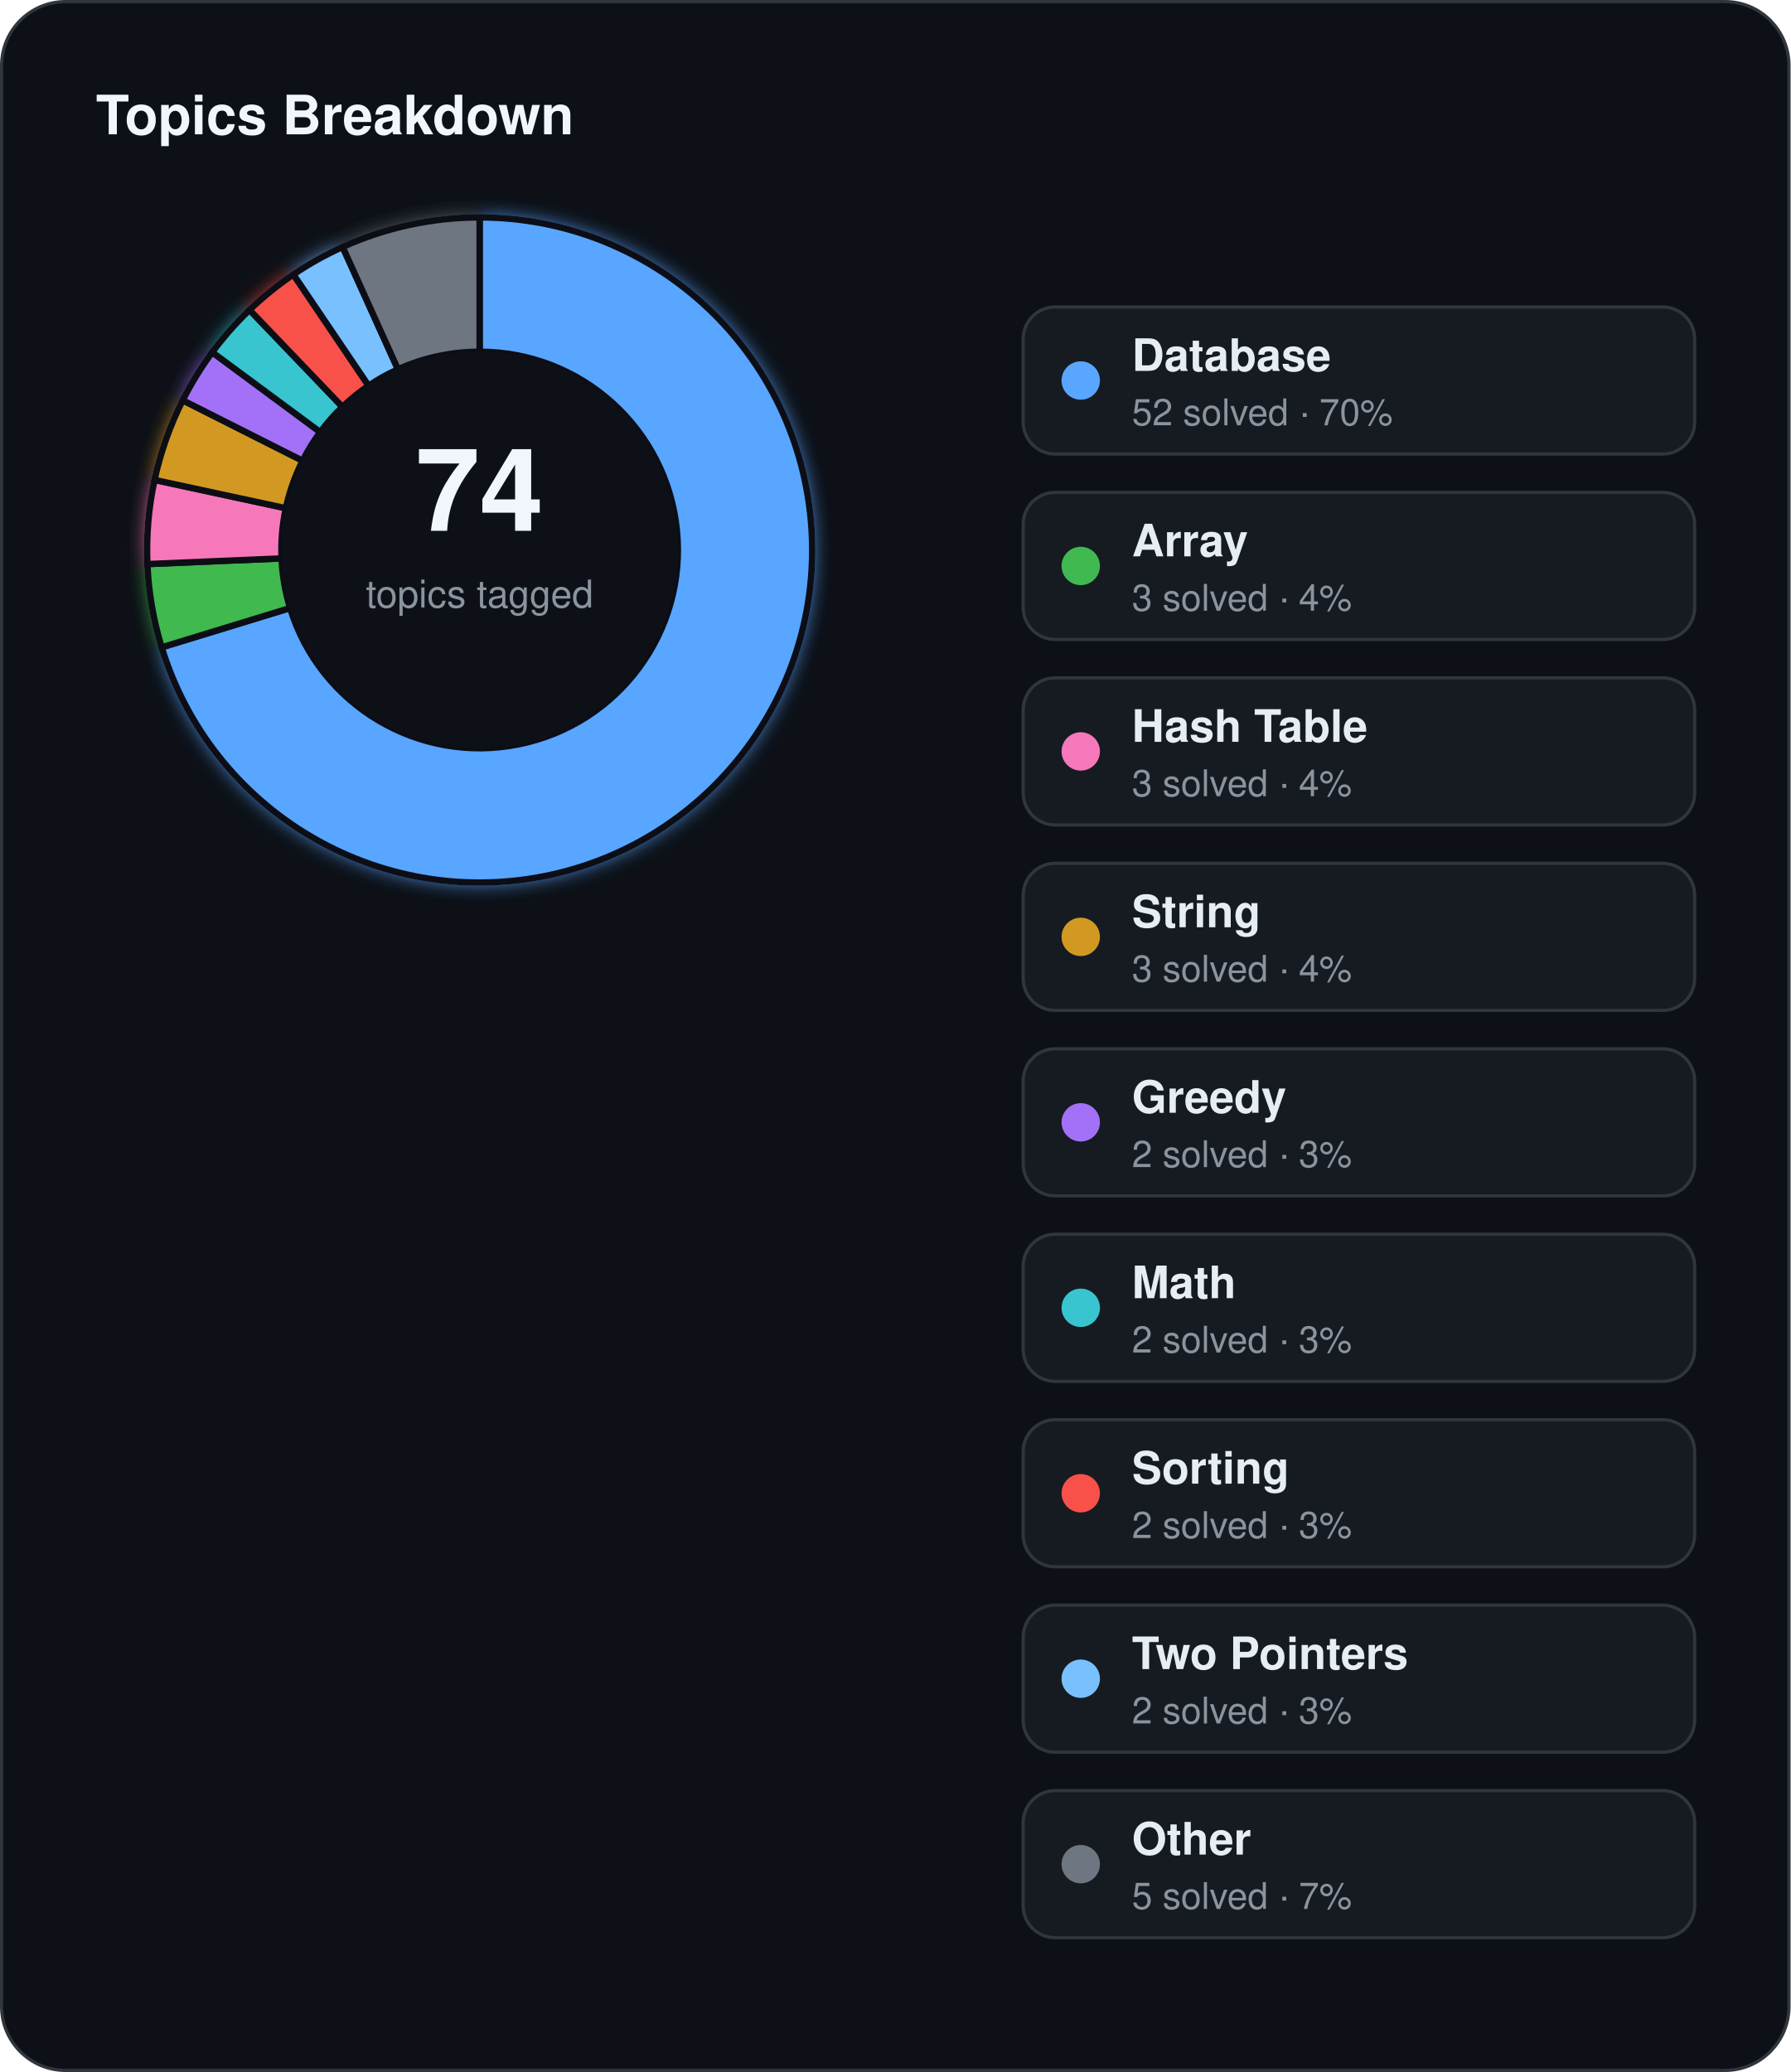
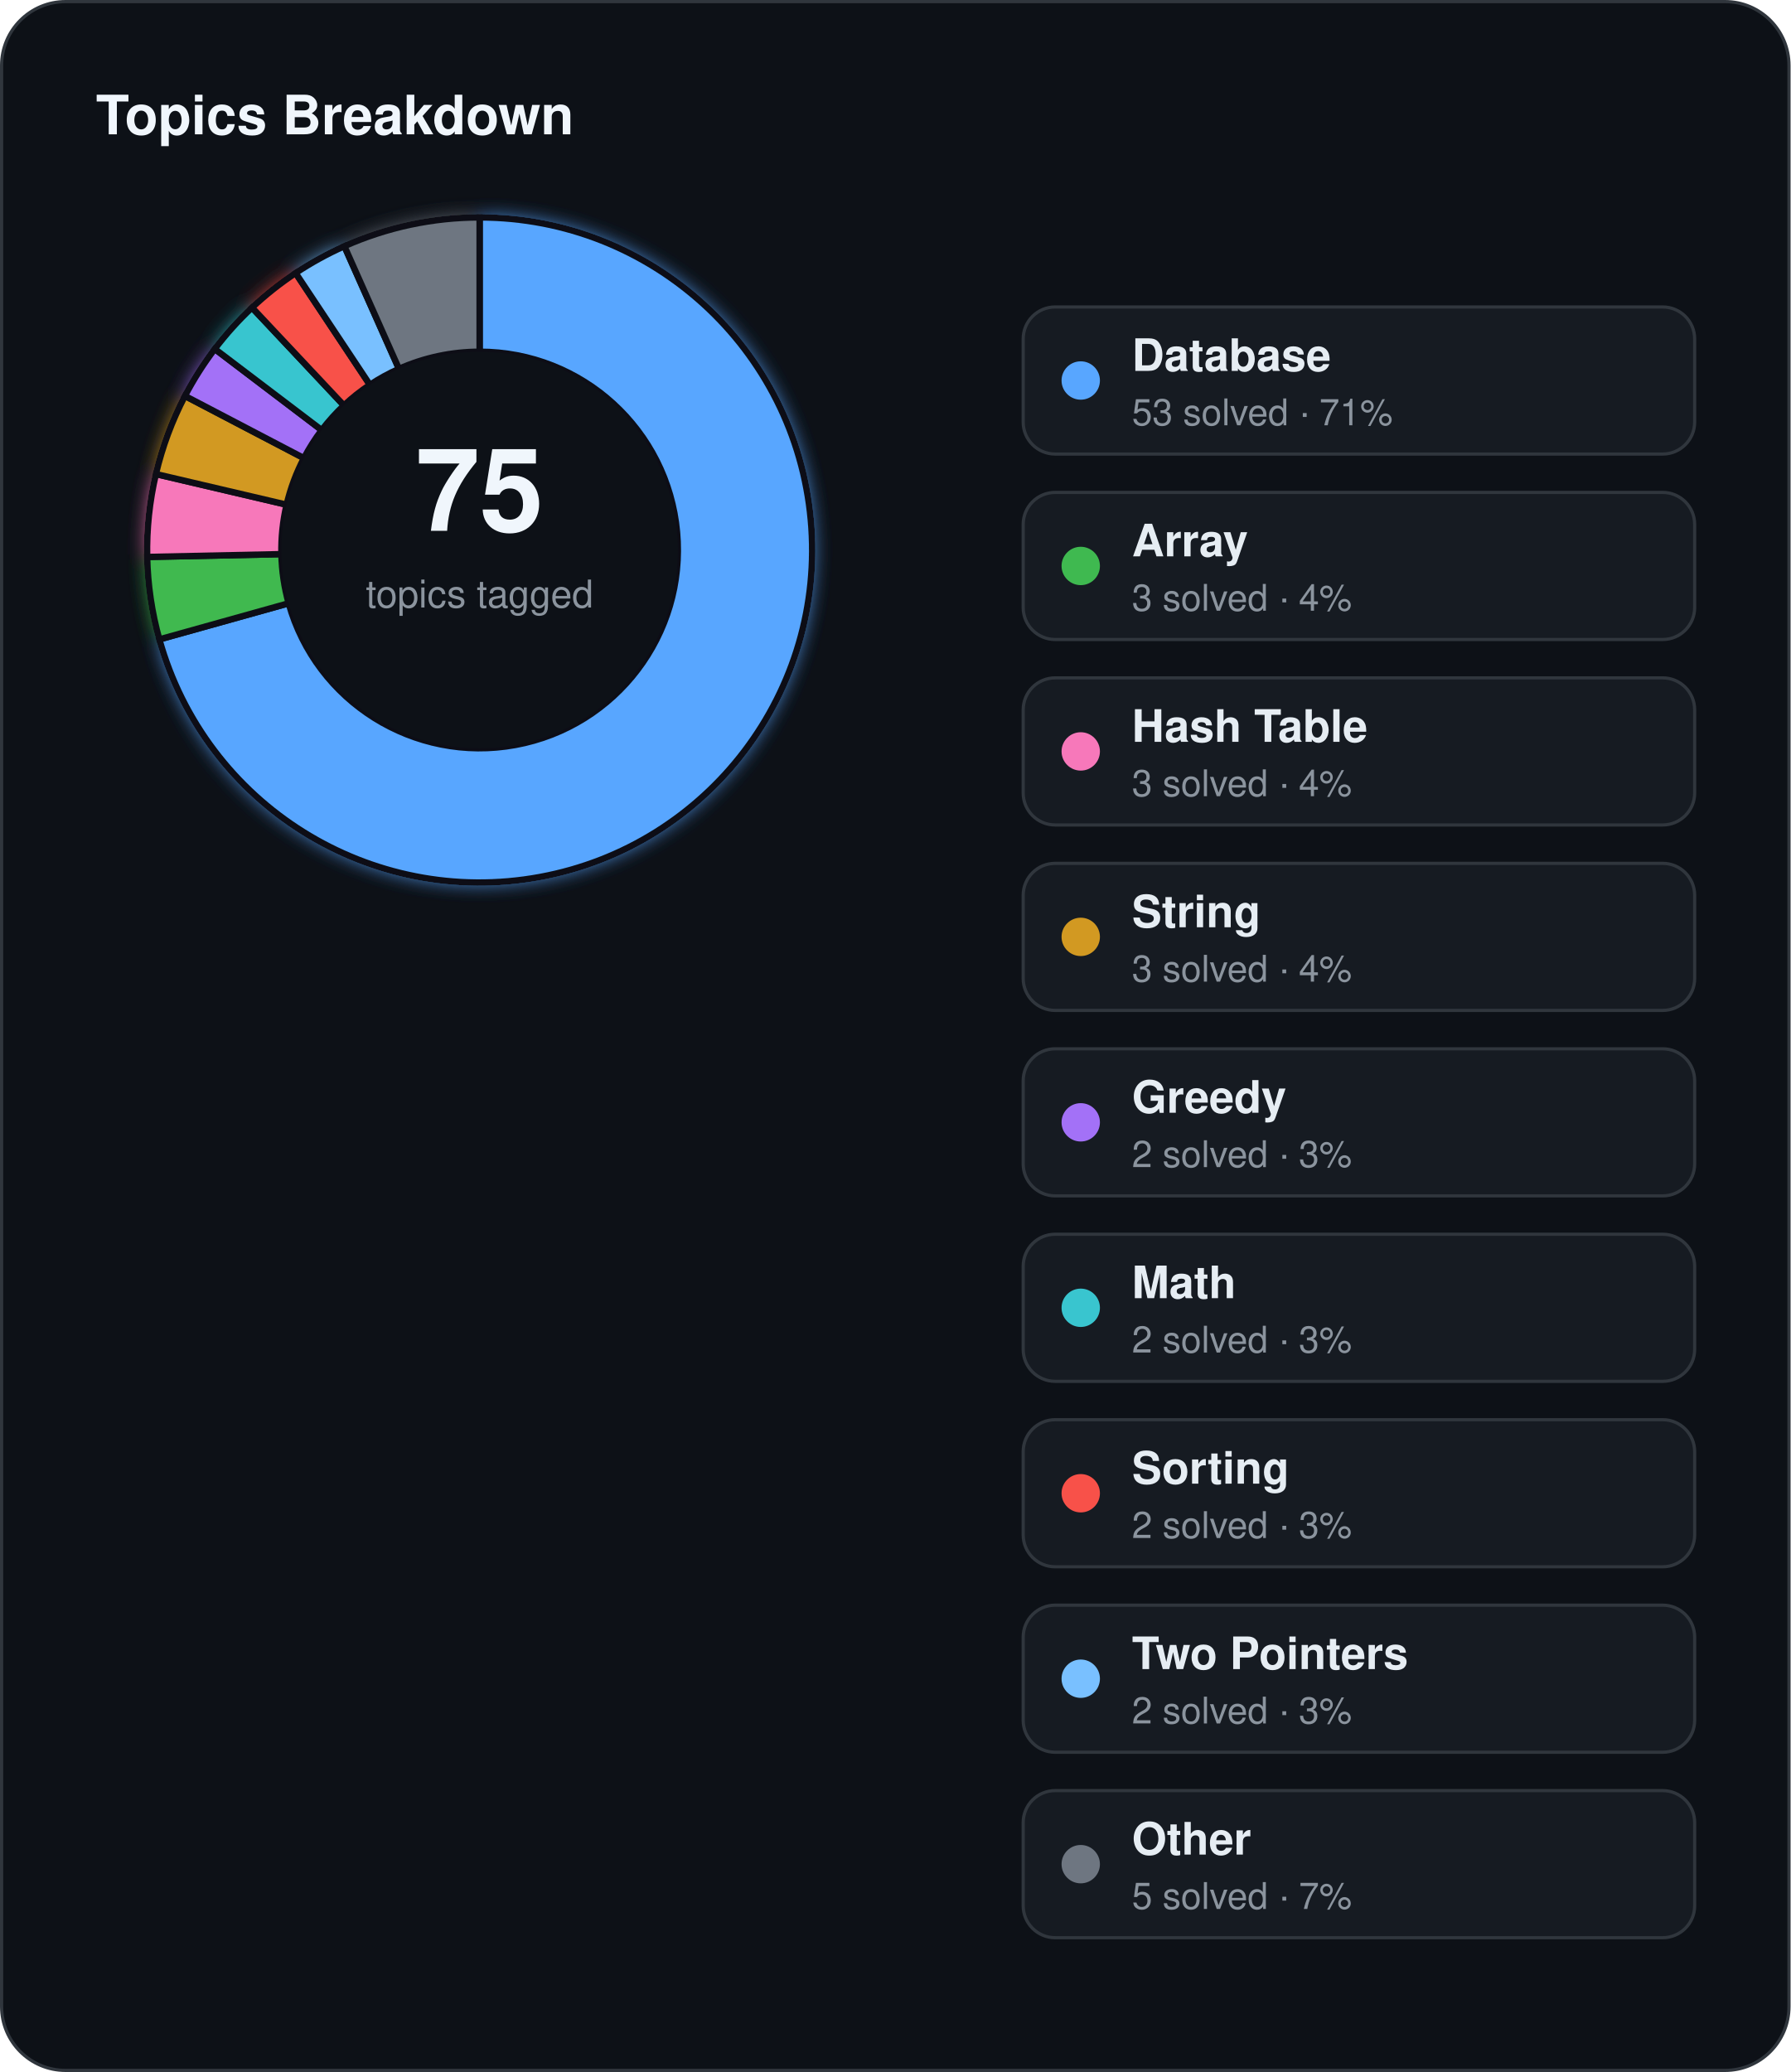
<svg xmlns="http://www.w3.org/2000/svg" width="560" height="648" viewBox="0 0 560 648">
  <defs>
    <filter id="topics-glow" x="-60%" y="-60%" width="220%" height="220%">
      <feGaussianBlur stdDeviation="3" result="blur" />
      <feMerge>
        <feMergeNode in="blur" />
        <feMergeNode in="SourceGraphic" />
      </feMerge>
    </filter>
  </defs>
  <rect x="0.5" y="0.5" width="559" height="647" rx="20" fill="#0d1117" stroke="#30363d" stroke-width="1" />
  <text x="30" y="42" fill="#f0f6fc" font-family="Segoe UI, Helvetica, Arial, sans-serif" font-size="17" font-weight="700">Topics Breakdown</text>
  <g filter="url(#topics-glow)">
-     <path d="M 150.00,68.00 A 104,104 0 1 1 50.56,202.45 L 90.72,190.16 A 62,62 0 1 0 150.00,110.00 Z" fill="#58a6ff" stroke="#0d1117" stroke-width="2" />
-     <path d="M 50.56,202.45 A 104,104 0 0 1 46.09,176.41 L 88.06,174.63 A 62,62 0 0 0 90.72,190.16 Z" fill="#3fb950" stroke="#0d1117" stroke-width="2" />
-     <path d="M 46.09,176.41 A 104,104 0 0 1 48.33,150.09 L 89.39,158.94 A 62,62 0 0 0 88.06,174.63 Z" fill="#f778ba" stroke="#0d1117" stroke-width="2" />
-     <path d="M 48.33,150.09 A 104,104 0 0 1 57.14,125.18 L 94.64,144.09 A 62,62 0 0 0 89.39,158.94 Z" fill="#d29922" stroke="#0d1117" stroke-width="2" />
-     <path d="M 57.14,125.18 A 104,104 0 0 1 66.38,110.16 L 100.15,135.13 A 62,62 0 0 0 94.64,144.09 Z" fill="#a371f7" stroke="#0d1117" stroke-width="2" />
-     <path d="M 66.38,110.16 A 104,104 0 0 1 78.04,96.92 L 107.10,127.24 A 62,62 0 0 0 100.15,135.13 Z" fill="#39c5cf" stroke="#0d1117" stroke-width="2" />
-     <path d="M 78.04,96.92 A 104,104 0 0 1 91.76,85.83 L 115.28,120.63 A 62,62 0 0 0 107.10,127.24 Z" fill="#f85149" stroke="#0d1117" stroke-width="2" />
-     <path d="M 91.76,85.83 A 104,104 0 0 1 107.16,77.23 L 124.46,115.50 A 62,62 0 0 0 115.28,120.63 Z" fill="#79c0ff" stroke="#0d1117" stroke-width="2" />
-     <path d="M 107.16,77.23 A 104,104 0 0 1 150.00,68.00 L 150.00,110.00 A 62,62 0 0 0 124.46,115.50 Z" fill="#6e7681" stroke="#0d1117" stroke-width="2" />
+     <path d="M 150.00,68.00 A 104,104 0 1 1 49.83,199.97 L 90.28,188.67 A 62,62 0 1 0 150.00,110.00 Z" fill="#58a6ff" stroke="#0d1117" stroke-width="2" />
+     <path d="M 49.83,199.97 A 104,104 0 0 1 46.02,174.18 L 88.01,173.30 A 62,62 0 0 0 90.28,188.67 Z" fill="#3fb950" stroke="#0d1117" stroke-width="2" />
+     <path d="M 46.02,174.18 A 104,104 0 0 1 48.75,148.25 L 89.64,157.84 A 62,62 0 0 0 88.01,173.30 Z" fill="#f778ba" stroke="#0d1117" stroke-width="2" />
+     <path d="M 48.75,148.25 A 104,104 0 0 1 57.83,123.82 L 95.06,143.28 A 62,62 0 0 0 89.64,157.84 Z" fill="#d29922" stroke="#0d1117" stroke-width="2" />
+     <path d="M 57.83,123.82 A 104,104 0 0 1 67.16,109.12 L 100.62,134.51 A 62,62 0 0 0 95.06,143.28 Z" fill="#a371f7" stroke="#0d1117" stroke-width="2" />
+     <path d="M 67.16,109.12 A 104,104 0 0 1 78.81,96.19 L 107.56,126.80 A 62,62 0 0 0 100.62,134.51 Z" fill="#39c5cf" stroke="#0d1117" stroke-width="2" />
+     <path d="M 78.81,96.19 A 104,104 0 0 1 92.45,85.38 L 115.69,120.36 A 62,62 0 0 0 107.56,126.80 Z" fill="#f85149" stroke="#0d1117" stroke-width="2" />
+     <path d="M 92.45,85.38 A 104,104 0 0 1 107.70,76.99 L 124.78,115.36 A 62,62 0 0 0 115.69,120.36 Z" fill="#79c0ff" stroke="#0d1117" stroke-width="2" />
+     <path d="M 107.70,76.99 A 104,104 0 0 1 150.00,68.00 L 150.00,110.00 A 62,62 0 0 0 124.78,115.36 Z" fill="#6e7681" stroke="#0d1117" stroke-width="2" />
  </g>
  <circle cx="150" cy="172" r="62" fill="#0d1117" />
-   <text x="150" y="166" text-anchor="middle" fill="#f0f6fc" font-family="Segoe UI, Helvetica, Arial, sans-serif" font-size="36" font-weight="700">74</text>
+   <text x="150" y="166" text-anchor="middle" fill="#f0f6fc" font-family="Segoe UI, Helvetica, Arial, sans-serif" font-size="36" font-weight="700">75</text>
  <text x="150" y="190" text-anchor="middle" fill="#8b949e" font-family="Segoe UI, Helvetica, Arial, sans-serif" font-size="12">topics tagged</text>
  <rect x="320" y="96" width="210" height="46" rx="10" fill="#161b22" stroke="#30363d" stroke-width="1" />
  <circle cx="338" cy="119" r="6" fill="#58a6ff" />
  <text x="354" y="116" fill="#e6edf3" font-family="Segoe UI, Helvetica, Arial, sans-serif" font-size="14" font-weight="600">Database</text>
-   <text x="354" y="133" fill="#8b949e" font-family="Segoe UI, Helvetica, Arial, sans-serif" font-size="11.5">52 solved · 70%</text>
+   <text x="354" y="133" fill="#8b949e" font-family="Segoe UI, Helvetica, Arial, sans-serif" font-size="11.5">53 solved · 71%</text>
  <rect x="320" y="154" width="210" height="46" rx="10" fill="#161b22" stroke="#30363d" stroke-width="1" />
  <circle cx="338" cy="177" r="6" fill="#3fb950" />
  <text x="354" y="174" fill="#e6edf3" font-family="Segoe UI, Helvetica, Arial, sans-serif" font-size="14" font-weight="600">Array</text>
  <text x="354" y="191" fill="#8b949e" font-family="Segoe UI, Helvetica, Arial, sans-serif" font-size="11.5">3 solved · 4%</text>
  <rect x="320" y="212" width="210" height="46" rx="10" fill="#161b22" stroke="#30363d" stroke-width="1" />
  <circle cx="338" cy="235" r="6" fill="#f778ba" />
  <text x="354" y="232" fill="#e6edf3" font-family="Segoe UI, Helvetica, Arial, sans-serif" font-size="14" font-weight="600">Hash Table</text>
  <text x="354" y="249" fill="#8b949e" font-family="Segoe UI, Helvetica, Arial, sans-serif" font-size="11.5">3 solved · 4%</text>
  <rect x="320" y="270" width="210" height="46" rx="10" fill="#161b22" stroke="#30363d" stroke-width="1" />
  <circle cx="338" cy="293" r="6" fill="#d29922" />
  <text x="354" y="290" fill="#e6edf3" font-family="Segoe UI, Helvetica, Arial, sans-serif" font-size="14" font-weight="600">String</text>
  <text x="354" y="307" fill="#8b949e" font-family="Segoe UI, Helvetica, Arial, sans-serif" font-size="11.5">3 solved · 4%</text>
  <rect x="320" y="328" width="210" height="46" rx="10" fill="#161b22" stroke="#30363d" stroke-width="1" />
  <circle cx="338" cy="351" r="6" fill="#a371f7" />
  <text x="354" y="348" fill="#e6edf3" font-family="Segoe UI, Helvetica, Arial, sans-serif" font-size="14" font-weight="600">Greedy</text>
  <text x="354" y="365" fill="#8b949e" font-family="Segoe UI, Helvetica, Arial, sans-serif" font-size="11.5">2 solved · 3%</text>
  <rect x="320" y="386" width="210" height="46" rx="10" fill="#161b22" stroke="#30363d" stroke-width="1" />
  <circle cx="338" cy="409" r="6" fill="#39c5cf" />
  <text x="354" y="406" fill="#e6edf3" font-family="Segoe UI, Helvetica, Arial, sans-serif" font-size="14" font-weight="600">Math</text>
  <text x="354" y="423" fill="#8b949e" font-family="Segoe UI, Helvetica, Arial, sans-serif" font-size="11.5">2 solved · 3%</text>
  <rect x="320" y="444" width="210" height="46" rx="10" fill="#161b22" stroke="#30363d" stroke-width="1" />
  <circle cx="338" cy="467" r="6" fill="#f85149" />
  <text x="354" y="464" fill="#e6edf3" font-family="Segoe UI, Helvetica, Arial, sans-serif" font-size="14" font-weight="600">Sorting</text>
  <text x="354" y="481" fill="#8b949e" font-family="Segoe UI, Helvetica, Arial, sans-serif" font-size="11.5">2 solved · 3%</text>
  <rect x="320" y="502" width="210" height="46" rx="10" fill="#161b22" stroke="#30363d" stroke-width="1" />
  <circle cx="338" cy="525" r="6" fill="#79c0ff" />
  <text x="354" y="522" fill="#e6edf3" font-family="Segoe UI, Helvetica, Arial, sans-serif" font-size="14" font-weight="600">Two Pointers</text>
  <text x="354" y="539" fill="#8b949e" font-family="Segoe UI, Helvetica, Arial, sans-serif" font-size="11.5">2 solved · 3%</text>
  <rect x="320" y="560" width="210" height="46" rx="10" fill="#161b22" stroke="#30363d" stroke-width="1" />
  <circle cx="338" cy="583" r="6" fill="#6e7681" />
  <text x="354" y="580" fill="#e6edf3" font-family="Segoe UI, Helvetica, Arial, sans-serif" font-size="14" font-weight="600">Other</text>
  <text x="354" y="597" fill="#8b949e" font-family="Segoe UI, Helvetica, Arial, sans-serif" font-size="11.5">5 solved · 7%</text>
</svg>
